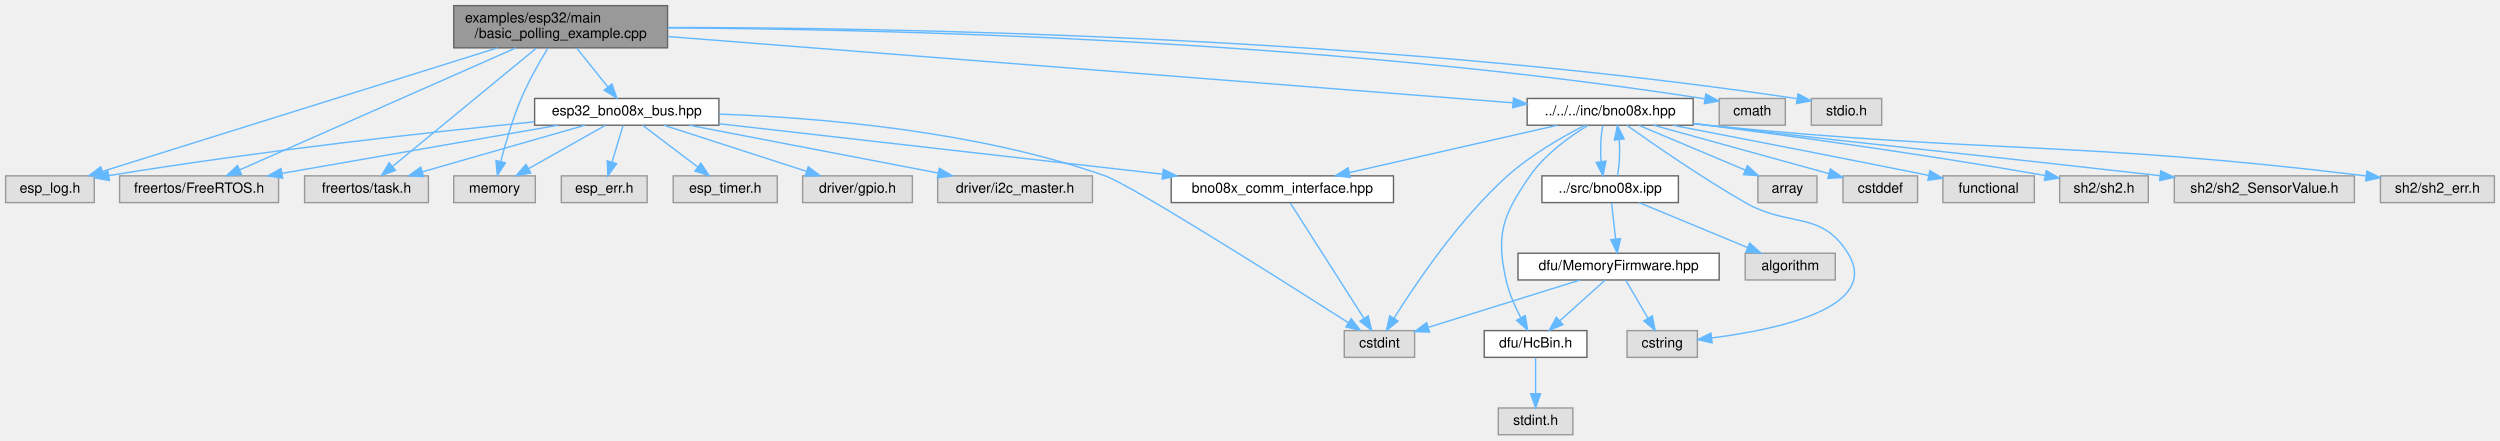
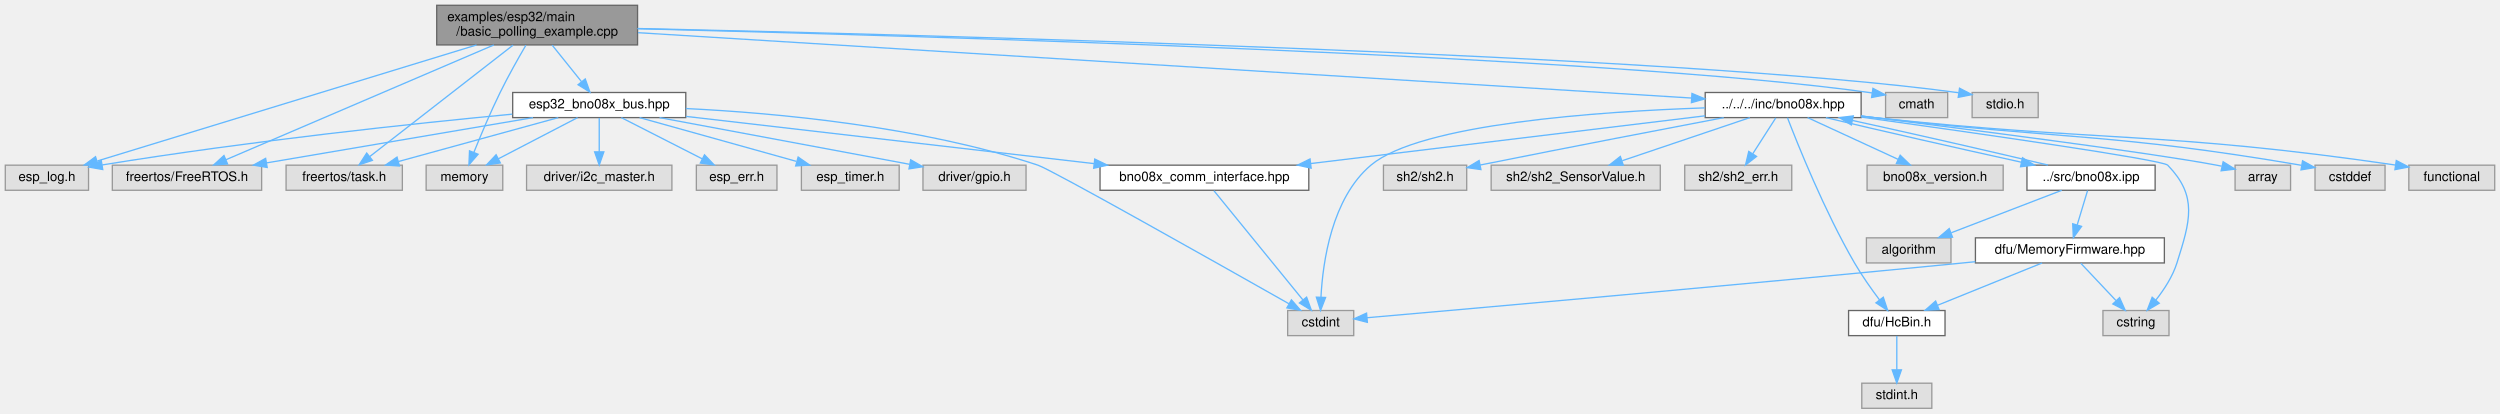
- <svg xmlns="http://www.w3.org/2000/svg" xmlns:xlink="http://www.w3.org/1999/xlink" width="1777pt" height="313pt" viewBox="0.00 0.00 1777.00 313.00">
+ <svg xmlns="http://www.w3.org/2000/svg" xmlns:xlink="http://www.w3.org/1999/xlink" width="1892pt" height="313pt" viewBox="0.00 0.00 1892.00 313.00">
  <g id="graph0" class="graph" transform="scale(1 1) rotate(0) translate(4 309)">
    <g id="Node000001" class="node">
      <g id="a_Node000001">
        <a xlink:title="Basic polling mode example with orientation and linear acceleration.">
-           <polygon fill="#999999" stroke="#666666" points="470.5,-305 318.5,-305 318.5,-275 470.5,-275 470.5,-305" />
-           <text text-anchor="start" x="326.5" y="-293" font-family="Helvetica,sans-Serif" font-size="10.00">examples/esp32/main</text>
-           <text text-anchor="middle" x="394.5" y="-282" font-family="Helvetica,sans-Serif" font-size="10.00">/basic_polling_example.cpp</text>
+           <polygon fill="#999999" stroke="#666666" points="478.5,-305 326.5,-305 326.5,-275 478.5,-275 478.5,-305" />
+           <text text-anchor="start" x="334.5" y="-293" font-family="Helvetica,sans-Serif" font-size="10.00">examples/esp32/main</text>
+           <text text-anchor="middle" x="402.5" y="-282" font-family="Helvetica,sans-Serif" font-size="10.00">/basic_polling_example.cpp</text>
        </a>
      </g>
    </g>
    <g id="Node000002" class="node">
      <g id="a_Node000002">
        <a xlink:title=" ">
          <polygon fill="#e0e0e0" stroke="#999999" points="63,-184 0,-184 0,-165 63,-165 63,-184" />
          <text text-anchor="middle" x="31.5" y="-172" font-family="Helvetica,sans-Serif" font-size="10.00">esp_log.h</text>
        </a>
      </g>
    </g>
    <g id="edge1_Node000001_Node000002" class="edge">
      <g id="a_edge1_Node000001_Node000002">
        <a xlink:title=" ">
-           <path fill="none" stroke="#63b8ff" d="M349.62,-274.97C277.27,-252.35 136.17,-208.23 68.9,-187.2" />
-           <polygon fill="#63b8ff" stroke="#63b8ff" points="69.74,-183.79 59.15,-184.14 67.65,-190.47 69.74,-183.79" />
+           <path fill="none" stroke="#63b8ff" d="M356.64,-274.97C282.69,-252.35 138.48,-208.23 69.73,-187.2" />
+           <polygon fill="#63b8ff" stroke="#63b8ff" points="70.34,-183.72 59.76,-184.14 68.3,-190.42 70.34,-183.72" />
        </a>
      </g>
    </g>
    <g id="Node000003" class="node">
      <g id="a_Node000003">
        <a xlink:title=" ">
          <polygon fill="#e0e0e0" stroke="#999999" points="194,-184 81,-184 81,-165 194,-165 194,-184" />
          <text text-anchor="middle" x="137.5" y="-172" font-family="Helvetica,sans-Serif" font-size="10.00">freertos/FreeRTOS.h</text>
        </a>
      </g>
    </g>
    <g id="edge2_Node000001_Node000003" class="edge">
      <g id="a_edge2_Node000001_Node000003">
        <a xlink:title=" ">
-           <path fill="none" stroke="#63b8ff" d="M362.73,-274.97C312.35,-252.72 214.88,-209.67 166.37,-188.25" />
-           <polygon fill="#63b8ff" stroke="#63b8ff" points="167.64,-184.98 157.07,-184.14 164.81,-191.39 167.64,-184.98" />
+           <path fill="none" stroke="#63b8ff" d="M369.74,-274.97C317.68,-252.67 216.86,-209.49 166.96,-188.12" />
+           <polygon fill="#63b8ff" stroke="#63b8ff" points="168.25,-184.86 157.68,-184.14 165.5,-191.3 168.25,-184.86" />
        </a>
      </g>
    </g>
    <g id="Node000004" class="node">
      <g id="a_Node000004">
        <a xlink:title=" ">
          <polygon fill="#e0e0e0" stroke="#999999" points="300.5,-184 212.5,-184 212.5,-165 300.5,-165 300.5,-184" />
          <text text-anchor="middle" x="256.5" y="-172" font-family="Helvetica,sans-Serif" font-size="10.00">freertos/task.h</text>
        </a>
      </g>
    </g>
    <g id="edge3_Node000001_Node000004" class="edge">
      <g id="a_edge3_Node000001_Node000004">
        <a xlink:title=" ">
-           <path fill="none" stroke="#63b8ff" d="M377.3,-274.85C351.22,-253.41 301.88,-212.82 275.03,-190.74" />
-           <polygon fill="#63b8ff" stroke="#63b8ff" points="277.11,-187.92 267.16,-184.27 272.66,-193.33 277.11,-187.92" />
+           <path fill="none" stroke="#63b8ff" d="M384.3,-274.85C356.59,-253.31 304.06,-212.47 275.74,-190.46" />
+           <polygon fill="#63b8ff" stroke="#63b8ff" points="277.83,-187.64 267.78,-184.27 273.53,-193.17 277.83,-187.64" />
        </a>
      </g>
    </g>
    <g id="Node000005" class="node">
      <g id="a_Node000005">
        <a xlink:title=" ">
-           <polygon fill="#e0e0e0" stroke="#999999" points="1265,-239 1218,-239 1218,-220 1265,-220 1265,-239" />
-           <text text-anchor="middle" x="1241.5" y="-227" font-family="Helvetica,sans-Serif" font-size="10.00">cmath</text>
+           <polygon fill="#e0e0e0" stroke="#999999" points="1470,-239 1423,-239 1423,-220 1470,-220 1470,-239" />
+           <text text-anchor="middle" x="1446.5" y="-227" font-family="Helvetica,sans-Serif" font-size="10.00">cmath</text>
        </a>
      </g>
    </g>
    <g id="edge4_Node000001_Node000005" class="edge">
      <g id="a_edge4_Node000001_Node000005">
        <a xlink:title=" ">
-           <path fill="none" stroke="#63b8ff" d="M470.78,-289.15C613.76,-288.37 931.75,-281.65 1207.61,-238.78" />
-           <polygon fill="#63b8ff" stroke="#63b8ff" points="1208.49,-242.19 1217.82,-237.18 1207.4,-235.27 1208.49,-242.19" />
+           <path fill="none" stroke="#63b8ff" d="M478.57,-287.24C678.18,-282.29 1214.6,-266.9 1412.8,-238.69" />
+           <polygon fill="#63b8ff" stroke="#63b8ff" points="1413.45,-242.14 1422.83,-237.21 1412.42,-235.21 1413.45,-242.14" />
        </a>
      </g>
    </g>
    <g id="Node000006" class="node">
      <g id="a_Node000006">
        <a xlink:title=" ">
          <polygon fill="#e0e0e0" stroke="#999999" points="376.5,-184 318.5,-184 318.5,-165 376.5,-165 376.5,-184" />
          <text text-anchor="middle" x="347.5" y="-172" font-family="Helvetica,sans-Serif" font-size="10.00">memory</text>
        </a>
      </g>
    </g>
    <g id="edge5_Node000001_Node000006" class="edge">
      <g id="a_edge5_Node000001_Node000006">
        <a xlink:title=" ">
-           <path fill="none" stroke="#63b8ff" d="M385.55,-274.98C379.57,-265.18 371.85,-251.64 366.5,-239 360.32,-224.41 355.29,-207.15 351.97,-194.31" />
-           <polygon fill="#63b8ff" stroke="#63b8ff" points="355.3,-193.2 349.49,-184.34 348.5,-194.89 355.3,-193.2" />
+           <path fill="none" stroke="#63b8ff" d="M393.99,-274.78C388.21,-264.89 380.55,-251.33 374.5,-239 367.16,-224.05 359.83,-206.6 354.66,-193.78" />
+           <polygon fill="#63b8ff" stroke="#63b8ff" points="357.82,-192.26 350.88,-184.26 351.32,-194.85 357.82,-192.26" />
        </a>
      </g>
    </g>
    <g id="Node000007" class="node">
      <g id="a_Node000007">
        <a xlink:title=" ">
-           <polygon fill="#e0e0e0" stroke="#999999" points="1333.5,-239 1283.5,-239 1283.5,-220 1333.5,-220 1333.5,-239" />
-           <text text-anchor="middle" x="1308.5" y="-227" font-family="Helvetica,sans-Serif" font-size="10.00">stdio.h</text>
+           <polygon fill="#e0e0e0" stroke="#999999" points="1538.5,-239 1488.5,-239 1488.5,-220 1538.5,-220 1538.5,-239" />
+           <text text-anchor="middle" x="1513.5" y="-227" font-family="Helvetica,sans-Serif" font-size="10.00">stdio.h</text>
        </a>
      </g>
    </g>
    <g id="edge6_Node000001_Node000007" class="edge">
      <g id="a_edge6_Node000001_Node000007">
        <a xlink:title=" ">
-           <path fill="none" stroke="#63b8ff" d="M470.63,-289.48C622.06,-289.38 971.71,-283.94 1273.11,-238.9" />
-           <polygon fill="#63b8ff" stroke="#63b8ff" points="1273.99,-242.3 1283.36,-237.35 1272.95,-235.38 1273.99,-242.3" />
+           <path fill="none" stroke="#63b8ff" d="M478.51,-287.43C687.18,-282.83 1266.88,-267.89 1478.27,-238.82" />
+           <polygon fill="#63b8ff" stroke="#63b8ff" points="1478.96,-242.25 1488.36,-237.38 1477.97,-235.32 1478.96,-242.25" />
        </a>
      </g>
    </g>
    <g id="Node000008" class="node">
      <g id="a_Node000008">
        <a xlink:href="bno08x_8hpp.html" target="_top" xlink:title="High-level C++ driver for the BNO08x 9-axis IMU family.">
-           <polygon fill="white" stroke="#666666" points="1199.5,-239 1081.5,-239 1081.5,-220 1199.5,-220 1199.5,-239" />
-           <text text-anchor="middle" x="1140.5" y="-227" font-family="Helvetica,sans-Serif" font-size="10.00">../../../inc/bno08x.hpp</text>
+           <polygon fill="white" stroke="#666666" points="1404.5,-239 1286.5,-239 1286.5,-220 1404.5,-220 1404.5,-239" />
+           <text text-anchor="middle" x="1345.5" y="-227" font-family="Helvetica,sans-Serif" font-size="10.00">../../../inc/bno08x.hpp</text>
        </a>
      </g>
    </g>
    <g id="edge7_Node000001_Node000008" class="edge">
      <g id="a_edge7_Node000001_Node000008">
        <a xlink:title=" ">
-           <path fill="none" stroke="#63b8ff" d="M470.83,-283.01C616.38,-271.6 931.52,-246.89 1071.31,-235.93" />
-           <polygon fill="#63b8ff" stroke="#63b8ff" points="1071.78,-239.4 1081.47,-235.13 1071.23,-232.42 1071.78,-239.4" />
-         </a>
-       </g>
-     </g>
-     <g id="Node000023" class="node">
-       <g id="a_Node000023">
+           <path fill="none" stroke="#63b8ff" d="M478.87,-284.26C658.16,-273.14 1103.82,-245.49 1276.04,-234.81" />
+           <polygon fill="#63b8ff" stroke="#63b8ff" points="1276.48,-238.29 1286.24,-234.18 1276.05,-231.3 1276.48,-238.29" />
+         </a>
+       </g>
+     </g>
+     <g id="Node000024" class="node">
+       <g id="a_Node000024">
        <a xlink:href="esp32__bno08x__bus_8hpp.html" target="_top" xlink:title="ESP32 I2C communication interface implementation for BNO08x driver.">
-           <polygon fill="white" stroke="#666666" points="507,-239 376,-239 376,-220 507,-220 507,-239" />
-           <text text-anchor="middle" x="441.5" y="-227" font-family="Helvetica,sans-Serif" font-size="10.00">esp32_bno08x_bus.hpp</text>
-         </a>
-       </g>
-     </g>
-     <g id="edge27_Node000001_Node000023" class="edge">
-       <g id="a_edge27_Node000001_Node000023">
-         <a xlink:title=" ">
-           <path fill="none" stroke="#63b8ff" d="M405.88,-274.84C412.56,-266.52 421.05,-255.96 428.06,-247.23" />
-           <polygon fill="#63b8ff" stroke="#63b8ff" points="430.92,-249.25 434.46,-239.27 425.47,-244.87 430.92,-249.25" />
+           <polygon fill="white" stroke="#666666" points="515,-239 384,-239 384,-220 515,-220 515,-239" />
+           <text text-anchor="middle" x="449.5" y="-227" font-family="Helvetica,sans-Serif" font-size="10.00">esp32_bno08x_bus.hpp</text>
+         </a>
+       </g>
+     </g>
+     <g id="edge28_Node000001_Node000024" class="edge">
+       <g id="a_edge28_Node000001_Node000024">
+         <a xlink:title=" ">
+           <path fill="none" stroke="#63b8ff" d="M413.88,-274.84C420.56,-266.52 429.05,-255.96 436.06,-247.23" />
+           <polygon fill="#63b8ff" stroke="#63b8ff" points="438.92,-249.25 442.46,-239.27 433.47,-244.87 438.92,-249.25" />
        </a>
      </g>
    </g>
    <g id="Node000009" class="node">
      <g id="a_Node000009">
        <a xlink:href="bno08x__comm__interface_8hpp.html" target="_top" xlink:title="CRTP-based communication interface for the BNO08x IMU family.">
          <polygon fill="white" stroke="#666666" points="986.5,-184 828.5,-184 828.5,-165 986.5,-165 986.5,-184" />
          <text text-anchor="middle" x="907.5" y="-172" font-family="Helvetica,sans-Serif" font-size="10.00">bno08x_comm_interface.hpp</text>
        </a>
      </g>
    </g>
    <g id="edge8_Node000008_Node000009" class="edge">
      <g id="a_edge8_Node000008_Node000009">
        <a xlink:title=" ">
-           <path fill="none" stroke="#63b8ff" d="M1103.06,-219.98C1062.85,-210.84 998.82,-196.27 955.06,-186.32" />
-           <polygon fill="#63b8ff" stroke="#63b8ff" points="955.76,-182.89 945.23,-184.08 954.2,-189.71 955.76,-182.89" />
+           <path fill="none" stroke="#63b8ff" d="M1286.43,-221.35C1209.39,-212.03 1074.28,-195.68 987.94,-185.23" />
+           <polygon fill="#63b8ff" stroke="#63b8ff" points="988.27,-181.75 977.92,-184.02 987.43,-188.7 988.27,-181.75" />
        </a>
      </g>
    </g>
    <g id="Node000010" class="node">
      <g id="a_Node000010">
        <a xlink:title=" ">
-           <polygon fill="#e0e0e0" stroke="#999999" points="1001.5,-74 951.5,-74 951.5,-55 1001.5,-55 1001.5,-74" />
-           <text text-anchor="middle" x="976.5" y="-62" font-family="Helvetica,sans-Serif" font-size="10.00">cstdint</text>
-         </a>
-       </g>
-     </g>
-     <g id="edge14_Node000008_Node000010" class="edge">
-       <g id="a_edge14_Node000008_Node000010">
-         <a xlink:title=" ">
-           <path fill="none" stroke="#63b8ff" d="M1122.46,-219.9C1106.87,-211.94 1084.29,-199.07 1067.5,-184 1032.91,-152.94 1002.15,-107.3 986.82,-82.71" />
-           <polygon fill="#63b8ff" stroke="#63b8ff" points="989.76,-80.81 981.55,-74.11 983.79,-84.47 989.76,-80.81" />
+           <polygon fill="#e0e0e0" stroke="#999999" points="1020.5,-74 970.5,-74 970.5,-55 1020.5,-55 1020.5,-74" />
+           <text text-anchor="middle" x="995.5" y="-62" font-family="Helvetica,sans-Serif" font-size="10.00">cstdint</text>
+         </a>
+       </g>
+     </g>
+     <g id="edge15_Node000008_Node000010" class="edge">
+       <g id="a_edge15_Node000008_Node000010">
+         <a xlink:title=" ">
+           <path fill="none" stroke="#63b8ff" d="M1286.28,-227.36C1206.63,-224.63 1070.66,-215.37 1033.5,-184 1003.87,-158.99 997.11,-110.82 995.71,-84.24" />
+           <polygon fill="#63b8ff" stroke="#63b8ff" points="999.21,-83.89 995.39,-74.01 992.21,-84.12 999.21,-83.89" />
        </a>
      </g>
    </g>
    <g id="Node000011" class="node">
      <g id="a_Node000011">
-         <a xlink:href="HcBin_8h.html" target="_top" xlink:title="API Definition for HcBin objects (Hillcrest Binary Files).">
-           <polygon fill="white" stroke="#666666" points="1124,-74 1051,-74 1051,-55 1124,-55 1124,-74" />
-           <text text-anchor="middle" x="1087.5" y="-62" font-family="Helvetica,sans-Serif" font-size="10.00">dfu/HcBin.h</text>
+         <a xlink:title=" ">
+           <polygon fill="#e0e0e0" stroke="#999999" points="1512,-184 1409,-184 1409,-165 1512,-165 1512,-184" />
+           <text text-anchor="middle" x="1460.5" y="-172" font-family="Helvetica,sans-Serif" font-size="10.00">bno08x_version.h</text>
        </a>
      </g>
    </g>
    <g id="edge10_Node000008_Node000011" class="edge">
      <g id="a_edge10_Node000008_Node000011">
        <a xlink:title=" ">
-           <path fill="none" stroke="#63b8ff" d="M1124.78,-219.9C1111.92,-212.11 1094.19,-199.5 1083.5,-184 1064.34,-156.22 1059.12,-142.93 1066.5,-110 1068.58,-100.74 1072.8,-91.14 1076.93,-83.23" />
-           <polygon fill="#63b8ff" stroke="#63b8ff" points="1080.1,-84.72 1081.92,-74.28 1073.99,-81.31 1080.1,-84.72" />
+           <path fill="none" stroke="#63b8ff" d="M1363.98,-219.98C1382.48,-211.46 1411.18,-198.23 1432.48,-188.41" />
+           <polygon fill="#63b8ff" stroke="#63b8ff" points="1434.07,-191.53 1441.69,-184.17 1431.14,-185.18 1434.07,-191.53" />
+         </a>
+       </g>
+     </g>
+     <g id="Node000012" class="node">
+       <g id="a_Node000012">
+         <a xlink:href="HcBin_8h.html" target="_top" xlink:title="API Definition for HcBin objects (Hillcrest Binary Files).">
+           <polygon fill="white" stroke="#666666" points="1468,-74 1395,-74 1395,-55 1468,-55 1468,-74" />
+           <text text-anchor="middle" x="1431.5" y="-62" font-family="Helvetica,sans-Serif" font-size="10.00">dfu/HcBin.h</text>
+         </a>
+       </g>
+     </g>
+     <g id="edge11_Node000008_Node000012" class="edge">
+       <g id="a_edge11_Node000008_Node000012">
+         <a xlink:title=" ">
+           <path fill="none" stroke="#63b8ff" d="M1348.75,-219.88C1356.42,-199.94 1376.7,-149.31 1399.5,-110 1405.11,-100.33 1412.31,-90.16 1418.46,-81.99" />
+           <polygon fill="#63b8ff" stroke="#63b8ff" points="1421.27,-84.08 1424.6,-74.02 1415.72,-79.81 1421.27,-84.08" />
+         </a>
+       </g>
+     </g>
+     <g id="Node000014" class="node">
+       <g id="a_Node000014">
+         <a xlink:title=" ">
+           <polygon fill="#e0e0e0" stroke="#999999" points="1729.5,-184 1687.5,-184 1687.5,-165 1729.5,-165 1729.5,-184" />
+           <text text-anchor="middle" x="1708.5" y="-172" font-family="Helvetica,sans-Serif" font-size="10.00">array</text>
+         </a>
+       </g>
+     </g>
+     <g id="edge13_Node000008_Node000014" class="edge">
+       <g id="a_edge13_Node000008_Node000014">
+         <a xlink:title=" ">
+           <path fill="none" stroke="#63b8ff" d="M1404.63,-221.22C1484.69,-211.24 1623.31,-193.47 1673.5,-184 1674.78,-183.76 1676.08,-183.5 1677.39,-183.23" />
+           <polygon fill="#63b8ff" stroke="#63b8ff" points="1678.48,-186.57 1687.48,-180.98 1676.95,-179.74 1678.48,-186.57" />
+         </a>
+       </g>
+     </g>
+     <g id="Node000015" class="node">
+       <g id="a_Node000015">
+         <a xlink:title=" ">
+           <polygon fill="#e0e0e0" stroke="#999999" points="1801,-184 1748,-184 1748,-165 1801,-165 1801,-184" />
+           <text text-anchor="middle" x="1774.5" y="-172" font-family="Helvetica,sans-Serif" font-size="10.00">cstddef</text>
+         </a>
+       </g>
+     </g>
+     <g id="edge14_Node000008_Node000015" class="edge">
+       <g id="a_edge14_Node000008_Node000015">
+         <a xlink:title=" ">
+           <path fill="none" stroke="#63b8ff" d="M1404.59,-221.17C1407.94,-220.77 1411.26,-220.38 1414.5,-220 1555.17,-203.52 1594,-208.45 1737.76,-183.91" />
+           <polygon fill="#63b8ff" stroke="#63b8ff" points="1738.58,-187.32 1747.84,-182.18 1737.39,-180.43 1738.58,-187.32" />
+         </a>
+       </g>
+     </g>
+     <g id="Node000016" class="node">
+       <g id="a_Node000016">
+         <a xlink:title=" ">
+           <polygon fill="#e0e0e0" stroke="#999999" points="1637.5,-74 1587.5,-74 1587.5,-55 1637.5,-55 1637.5,-74" />
+           <text text-anchor="middle" x="1612.5" y="-62" font-family="Helvetica,sans-Serif" font-size="10.00">cstring</text>
+         </a>
+       </g>
+     </g>
+     <g id="edge16_Node000008_Node000016" class="edge">
+       <g id="a_edge16_Node000008_Node000016">
+         <a xlink:title=" ">
+           <path fill="none" stroke="#63b8ff" d="M1404.76,-220.35C1488.67,-208.67 1632.46,-188.14 1636.5,-184 1659.56,-160.35 1653.4,-141.52 1643.5,-110 1640.27,-99.71 1633.72,-89.72 1627.47,-81.82" />
+           <polygon fill="#63b8ff" stroke="#63b8ff" points="1630.11,-79.52 1620.98,-74.15 1624.77,-84.04 1630.11,-79.52" />
+         </a>
+       </g>
+     </g>
+     <g id="Node000017" class="node">
+       <g id="a_Node000017">
+         <a xlink:title=" ">
+           <polygon fill="#e0e0e0" stroke="#999999" points="1884,-184 1819,-184 1819,-165 1884,-165 1884,-184" />
+           <text text-anchor="middle" x="1851.5" y="-172" font-family="Helvetica,sans-Serif" font-size="10.00">functional</text>
+         </a>
+       </g>
+     </g>
+     <g id="edge17_Node000008_Node000017" class="edge">
+       <g id="a_edge17_Node000008_Node000017">
+         <a xlink:title=" ">
+           <path fill="none" stroke="#63b8ff" d="M1404.58,-221.1C1407.94,-220.71 1411.26,-220.35 1414.5,-220 1586.96,-201.54 1633.96,-209.66 1808.83,-184.1" />
+           <polygon fill="#63b8ff" stroke="#63b8ff" points="1809.51,-187.54 1818.89,-182.61 1808.48,-180.61 1809.51,-187.54" />
+         </a>
+       </g>
+     </g>
+     <g id="Node000018" class="node">
+       <g id="a_Node000018">
+         <a xlink:title=" ">
+           <polygon fill="#e0e0e0" stroke="#999999" points="1106,-184 1043,-184 1043,-165 1106,-165 1106,-184" />
+           <text text-anchor="middle" x="1074.5" y="-172" font-family="Helvetica,sans-Serif" font-size="10.00">sh2/sh2.h</text>
+         </a>
+       </g>
+     </g>
+     <g id="edge18_Node000008_Node000018" class="edge">
+       <g id="a_edge18_Node000008_Node000018">
+         <a xlink:title=" ">
+           <path fill="none" stroke="#63b8ff" d="M1300.51,-219.98C1256.21,-211.55 1186.33,-198.14 1116.17,-184.11" />
+           <polygon fill="#63b8ff" stroke="#63b8ff" points="1116.77,-180.66 1106.28,-182.13 1115.39,-187.53 1116.77,-180.66" />
+         </a>
+       </g>
+     </g>
+     <g id="Node000019" class="node">
+       <g id="a_Node000019">
+         <a xlink:title=" ">
+           <polygon fill="#e0e0e0" stroke="#999999" points="1252.5,-184 1124.5,-184 1124.5,-165 1252.5,-165 1252.5,-184" />
+           <text text-anchor="middle" x="1188.5" y="-172" font-family="Helvetica,sans-Serif" font-size="10.00">sh2/sh2_SensorValue.h</text>
+         </a>
+       </g>
+     </g>
+     <g id="edge19_Node000008_Node000019" class="edge">
+       <g id="a_edge19_Node000008_Node000019">
+         <a xlink:title=" ">
+           <path fill="none" stroke="#63b8ff" d="M1320.28,-219.98C1294.14,-211.16 1253.1,-197.31 1223.77,-187.41" />
+           <polygon fill="#63b8ff" stroke="#63b8ff" points="1224.52,-183.96 1213.92,-184.08 1222.28,-190.6 1224.52,-183.96" />
+         </a>
+       </g>
+     </g>
+     <g id="Node000020" class="node">
+       <g id="a_Node000020">
+         <a xlink:title=" ">
+           <polygon fill="#e0e0e0" stroke="#999999" points="1352,-184 1271,-184 1271,-165 1352,-165 1352,-184" />
+           <text text-anchor="middle" x="1311.5" y="-172" font-family="Helvetica,sans-Serif" font-size="10.00">sh2/sh2_err.h</text>
+         </a>
+       </g>
+     </g>
+     <g id="edge20_Node000008_Node000020" class="edge">
+       <g id="a_edge20_Node000008_Node000020">
+         <a xlink:title=" ">
+           <path fill="none" stroke="#63b8ff" d="M1339.89,-219.75C1335.18,-212.42 1328.33,-201.73 1322.53,-192.7" />
+           <polygon fill="#63b8ff" stroke="#63b8ff" points="1325.36,-190.62 1317.01,-184.09 1319.46,-194.4 1325.36,-190.62" />
+         </a>
+       </g>
+     </g>
+     <g id="Node000021" class="node">
+       <g id="a_Node000021">
+         <a xlink:href="bno08x_8ipp.html" target="_top" xlink:title="Template method implementations for the BNO085 driver class.">
+           <polygon fill="white" stroke="#666666" points="1627,-184 1530,-184 1530,-165 1627,-165 1627,-184" />
+           <text text-anchor="middle" x="1578.5" y="-172" font-family="Helvetica,sans-Serif" font-size="10.00">../src/bno08x.ipp</text>
+         </a>
+       </g>
+     </g>
+     <g id="edge21_Node000008_Node000021" class="edge">
+       <g id="a_edge21_Node000008_Node000021">
+         <a xlink:title=" ">
+           <path fill="none" stroke="#63b8ff" d="M1377.82,-219.98C1416.1,-210.82 1480.16,-196.21 1525.66,-186.26" />
+           <polygon fill="#63b8ff" stroke="#63b8ff" points="1526.62,-189.63 1535.64,-184.08 1525.13,-182.79 1526.62,-189.63" />
+         </a>
+       </g>
+     </g>
+     <g id="edge9_Node000009_Node000010" class="edge">
+       <g id="a_edge9_Node000009_Node000010">
+         <a xlink:title=" ">
+           <path fill="none" stroke="#63b8ff" d="M914.7,-164.66C929.41,-146.61 963.09,-105.28 981.99,-82.08" />
+           <polygon fill="#63b8ff" stroke="#63b8ff" points="984.84,-84.12 988.45,-74.16 979.41,-79.7 984.84,-84.12" />
        </a>
      </g>
    </g>
    <g id="Node000013" class="node">
      <g id="a_Node000013">
        <a xlink:title=" ">
-           <polygon fill="#e0e0e0" stroke="#999999" points="1287.5,-184 1245.5,-184 1245.5,-165 1287.5,-165 1287.5,-184" />
-           <text text-anchor="middle" x="1266.5" y="-172" font-family="Helvetica,sans-Serif" font-size="10.00">array</text>
-         </a>
-       </g>
-     </g>
-     <g id="edge12_Node000008_Node000013" class="edge">
-       <g id="a_edge12_Node000008_Node000013">
-         <a xlink:title=" ">
-           <path fill="none" stroke="#63b8ff" d="M1160.74,-219.98C1181.2,-211.38 1213.03,-197.99 1236.43,-188.15" />
-           <polygon fill="#63b8ff" stroke="#63b8ff" points="1238.03,-191.27 1245.89,-184.17 1235.31,-184.82 1238.03,-191.27" />
-         </a>
-       </g>
-     </g>
-     <g id="Node000014" class="node">
-       <g id="a_Node000014">
-         <a xlink:title=" ">
-           <polygon fill="#e0e0e0" stroke="#999999" points="1359,-184 1306,-184 1306,-165 1359,-165 1359,-184" />
-           <text text-anchor="middle" x="1332.5" y="-172" font-family="Helvetica,sans-Serif" font-size="10.00">cstddef</text>
-         </a>
-       </g>
-     </g>
-     <g id="edge13_Node000008_Node000014" class="edge">
-       <g id="a_edge13_Node000008_Node000014">
-         <a xlink:title=" ">
-           <path fill="none" stroke="#63b8ff" d="M1171.35,-219.98C1205.36,-210.6 1260.02,-195.51 1296.1,-185.55" />
-           <polygon fill="#63b8ff" stroke="#63b8ff" points="1297.05,-188.92 1305.75,-182.88 1295.18,-182.17 1297.05,-188.92" />
-         </a>
-       </g>
-     </g>
-     <g id="Node000015" class="node">
-       <g id="a_Node000015">
-         <a xlink:title=" ">
-           <polygon fill="#e0e0e0" stroke="#999999" points="1202.5,-74 1152.5,-74 1152.5,-55 1202.5,-55 1202.5,-74" />
-           <text text-anchor="middle" x="1177.5" y="-62" font-family="Helvetica,sans-Serif" font-size="10.00">cstring</text>
-         </a>
-       </g>
-     </g>
-     <g id="edge15_Node000008_Node000015" class="edge">
-       <g id="a_edge15_Node000008_Node000015">
-         <a xlink:title=" ">
-           <path fill="none" stroke="#63b8ff" d="M1152.31,-219.98C1170.13,-207.3 1205.13,-183.01 1236.5,-165 1267.87,-146.99 1290.4,-159.72 1309.5,-129 1333.53,-90.35 1259.45,-74.71 1212.69,-68.79" />
-           <polygon fill="#63b8ff" stroke="#63b8ff" points="1212.95,-65.3 1202.61,-67.61 1212.13,-72.25 1212.95,-65.3" />
-         </a>
-       </g>
-     </g>
-     <g id="Node000016" class="node">
-       <g id="a_Node000016">
-         <a xlink:title=" ">
-           <polygon fill="#e0e0e0" stroke="#999999" points="1442,-184 1377,-184 1377,-165 1442,-165 1442,-184" />
-           <text text-anchor="middle" x="1409.5" y="-172" font-family="Helvetica,sans-Serif" font-size="10.00">functional</text>
-         </a>
-       </g>
-     </g>
-     <g id="edge16_Node000008_Node000016" class="edge">
-       <g id="a_edge16_Node000008_Node000016">
-         <a xlink:title=" ">
-           <path fill="none" stroke="#63b8ff" d="M1185.09,-219.96C1228.92,-211.52 1297.99,-198.14 1366.7,-184.35" />
-           <polygon fill="#63b8ff" stroke="#63b8ff" points="1367.72,-187.71 1376.83,-182.31 1366.34,-180.85 1367.72,-187.71" />
-         </a>
-       </g>
-     </g>
-     <g id="Node000017" class="node">
-       <g id="a_Node000017">
-         <a xlink:title=" ">
-           <polygon fill="#e0e0e0" stroke="#999999" points="1523,-184 1460,-184 1460,-165 1523,-165 1523,-184" />
-           <text text-anchor="middle" x="1491.5" y="-172" font-family="Helvetica,sans-Serif" font-size="10.00">sh2/sh2.h</text>
-         </a>
-       </g>
-     </g>
-     <g id="edge17_Node000008_Node000017" class="edge">
-       <g id="a_edge17_Node000008_Node000017">
-         <a xlink:title=" ">
-           <path fill="none" stroke="#63b8ff" d="M1199.73,-221.23C1260.24,-213.53 1357.12,-200.46 1449.57,-184.25" />
-           <polygon fill="#63b8ff" stroke="#63b8ff" points="1450.42,-187.66 1459.66,-182.47 1449.2,-180.76 1450.42,-187.66" />
-         </a>
-       </g>
-     </g>
-     <g id="Node000018" class="node">
-       <g id="a_Node000018">
-         <a xlink:title=" ">
-           <polygon fill="#e0e0e0" stroke="#999999" points="1669.5,-184 1541.5,-184 1541.5,-165 1669.5,-165 1669.5,-184" />
-           <text text-anchor="middle" x="1605.5" y="-172" font-family="Helvetica,sans-Serif" font-size="10.00">sh2/sh2_SensorValue.h</text>
-         </a>
-       </g>
-     </g>
-     <g id="edge18_Node000008_Node000018" class="edge">
-       <g id="a_edge18_Node000008_Node000018">
-         <a xlink:title=" ">
-           <path fill="none" stroke="#63b8ff" d="M1199.59,-221.18C1202.94,-220.77 1206.26,-220.38 1209.5,-220 1349.74,-203.55 1387.31,-200.49 1531.31,-184.13" />
-           <polygon fill="#63b8ff" stroke="#63b8ff" points="1531.87,-187.59 1541.41,-182.98 1531.08,-180.63 1531.87,-187.59" />
-         </a>
-       </g>
-     </g>
-     <g id="Node000019" class="node">
-       <g id="a_Node000019">
-         <a xlink:title=" ">
-           <polygon fill="#e0e0e0" stroke="#999999" points="1769,-184 1688,-184 1688,-165 1769,-165 1769,-184" />
-           <text text-anchor="middle" x="1728.5" y="-172" font-family="Helvetica,sans-Serif" font-size="10.00">sh2/sh2_err.h</text>
-         </a>
-       </g>
-     </g>
-     <g id="edge19_Node000008_Node000019" class="edge">
-       <g id="a_edge19_Node000008_Node000019">
-         <a xlink:title=" ">
-           <path fill="none" stroke="#63b8ff" d="M1199.58,-221.04C1202.93,-220.67 1206.26,-220.32 1209.5,-220 1414.27,-199.54 1469.3,-209.23 1677.84,-183.96" />
-           <polygon fill="#63b8ff" stroke="#63b8ff" points="1678.39,-187.41 1687.89,-182.72 1677.54,-180.47 1678.39,-187.41" />
-         </a>
-       </g>
-     </g>
-     <g id="Node000020" class="node">
-       <g id="a_Node000020">
-         <a xlink:href="bno08x_8ipp.html" target="_top" xlink:title="Template method implementations for the BNO085 driver class.">
-           <polygon fill="white" stroke="#666666" points="1189,-184 1092,-184 1092,-165 1189,-165 1189,-184" />
-           <text text-anchor="middle" x="1140.5" y="-172" font-family="Helvetica,sans-Serif" font-size="10.00">../src/bno08x.ipp</text>
-         </a>
-       </g>
-     </g>
-     <g id="edge20_Node000008_Node000020" class="edge">
-       <g id="a_edge20_Node000008_Node000020">
-         <a xlink:title=" ">
-           <path fill="none" stroke="#63b8ff" d="M1135.33,-219.75C1133.84,-212.8 1133.4,-202.85 1134.02,-194.13" />
-           <polygon fill="#63b8ff" stroke="#63b8ff" points="1137.51,-194.47 1135.37,-184.09 1130.57,-193.53 1137.51,-194.47" />
-         </a>
-       </g>
-     </g>
-     <g id="edge9_Node000009_Node000010" class="edge">
-       <g id="a_edge9_Node000009_Node000010">
-         <a xlink:title=" ">
-           <path fill="none" stroke="#63b8ff" d="M913.15,-164.66C924.58,-146.77 950.62,-106 965.52,-82.69" />
-           <polygon fill="#63b8ff" stroke="#63b8ff" points="968.53,-84.47 970.97,-74.16 962.63,-80.7 968.53,-84.47" />
-         </a>
-       </g>
-     </g>
-     <g id="Node000012" class="node">
-       <g id="a_Node000012">
-         <a xlink:title=" ">
-           <polygon fill="#e0e0e0" stroke="#999999" points="1114,-19 1061,-19 1061,0 1114,0 1114,-19" />
-           <text text-anchor="middle" x="1087.5" y="-7" font-family="Helvetica,sans-Serif" font-size="10.00">stdint.h</text>
-         </a>
-       </g>
-     </g>
-     <g id="edge11_Node000011_Node000012" class="edge">
-       <g id="a_edge11_Node000011_Node000012">
-         <a xlink:title=" ">
-           <path fill="none" stroke="#63b8ff" d="M1087.5,-54.75C1087.5,-47.8 1087.5,-37.85 1087.5,-29.13" />
-           <polygon fill="#63b8ff" stroke="#63b8ff" points="1091,-29.09 1087.5,-19.09 1084,-29.09 1091,-29.09" />
-         </a>
-       </g>
-     </g>
-     <g id="edge21_Node000020_Node000008" class="edge">
-       <g id="a_edge21_Node000020_Node000008">
-         <a xlink:title=" ">
-           <path fill="none" stroke="#63b8ff" d="M1145.63,-184.09C1147.14,-190.99 1147.59,-200.93 1146.99,-209.66" />
-           <polygon fill="#63b8ff" stroke="#63b8ff" points="1143.5,-209.38 1145.67,-219.75 1150.44,-210.29 1143.5,-209.38" />
-         </a>
-       </g>
-     </g>
-     <g id="Node000021" class="node">
-       <g id="a_Node000021">
-         <a xlink:title=" ">
-           <polygon fill="#e0e0e0" stroke="#999999" points="1300.5,-129 1236.5,-129 1236.5,-110 1300.5,-110 1300.5,-129" />
-           <text text-anchor="middle" x="1268.5" y="-117" font-family="Helvetica,sans-Serif" font-size="10.00">algorithm</text>
-         </a>
-       </g>
-     </g>
-     <g id="edge22_Node000020_Node000021" class="edge">
-       <g id="a_edge22_Node000020_Node000021">
-         <a xlink:title=" ">
-           <path fill="none" stroke="#63b8ff" d="M1161.07,-164.98C1181.93,-156.34 1214.47,-142.87 1238.27,-133.02" />
-           <polygon fill="#63b8ff" stroke="#63b8ff" points="1239.66,-136.23 1247.56,-129.17 1236.98,-129.76 1239.66,-136.23" />
+           <polygon fill="#e0e0e0" stroke="#999999" points="1458,-19 1405,-19 1405,0 1458,0 1458,-19" />
+           <text text-anchor="middle" x="1431.5" y="-7" font-family="Helvetica,sans-Serif" font-size="10.00">stdint.h</text>
+         </a>
+       </g>
+     </g>
+     <g id="edge12_Node000012_Node000013" class="edge">
+       <g id="a_edge12_Node000012_Node000013">
+         <a xlink:title=" ">
+           <path fill="none" stroke="#63b8ff" d="M1431.5,-54.75C1431.5,-47.8 1431.5,-37.85 1431.5,-29.13" />
+           <polygon fill="#63b8ff" stroke="#63b8ff" points="1435,-29.09 1431.5,-19.09 1428,-29.09 1435,-29.09" />
+         </a>
+       </g>
+     </g>
+     <g id="edge22_Node000021_Node000008" class="edge">
+       <g id="a_edge22_Node000021_Node000008">
+         <a xlink:title=" ">
+           <path fill="none" stroke="#63b8ff" d="M1545.9,-184.08C1507.49,-193.28 1443.42,-207.88 1398.01,-217.82" />
+           <polygon fill="#63b8ff" stroke="#63b8ff" points="1397.08,-214.44 1388.05,-219.98 1398.57,-221.28 1397.08,-214.44" />
        </a>
      </g>
    </g>
    <g id="Node000022" class="node">
      <g id="a_Node000022">
+         <a xlink:title=" ">
+           <polygon fill="#e0e0e0" stroke="#999999" points="1472.5,-129 1408.5,-129 1408.5,-110 1472.5,-110 1472.5,-129" />
+           <text text-anchor="middle" x="1440.5" y="-117" font-family="Helvetica,sans-Serif" font-size="10.00">algorithm</text>
+         </a>
+       </g>
+     </g>
+     <g id="edge23_Node000021_Node000022" class="edge">
+       <g id="a_edge23_Node000021_Node000022">
+         <a xlink:title=" ">
+           <path fill="none" stroke="#63b8ff" d="M1556.33,-164.98C1533.73,-156.3 1498.44,-142.75 1472.75,-132.88" />
+           <polygon fill="#63b8ff" stroke="#63b8ff" points="1473.67,-129.49 1463.08,-129.17 1471.16,-136.02 1473.67,-129.49" />
+         </a>
+       </g>
+     </g>
+     <g id="Node000023" class="node">
+       <g id="a_Node000023">
        <a xlink:href="MemoryFirmware_8hpp.html" target="_top" xlink:title=" ">
-           <polygon fill="white" stroke="#666666" points="1218,-129 1075,-129 1075,-110 1218,-110 1218,-129" />
-           <text text-anchor="middle" x="1146.5" y="-117" font-family="Helvetica,sans-Serif" font-size="10.00">dfu/MemoryFirmware.hpp</text>
-         </a>
-       </g>
-     </g>
-     <g id="edge23_Node000020_Node000022" class="edge">
-       <g id="a_edge23_Node000020_Node000022">
-         <a xlink:title=" ">
-           <path fill="none" stroke="#63b8ff" d="M1141.49,-164.75C1142.28,-157.8 1143.4,-147.85 1144.39,-139.13" />
-           <polygon fill="#63b8ff" stroke="#63b8ff" points="1147.88,-139.42 1145.53,-129.09 1140.92,-138.63 1147.88,-139.42" />
-         </a>
-       </g>
-     </g>
-     <g id="edge25_Node000022_Node000010" class="edge">
-       <g id="a_edge25_Node000022_Node000010">
-         <a xlink:title=" ">
-           <path fill="none" stroke="#63b8ff" d="M1119.19,-109.98C1089.88,-100.85 1043.26,-86.31 1011.34,-76.36" />
-           <polygon fill="#63b8ff" stroke="#63b8ff" points="1012.12,-72.94 1001.53,-73.3 1010.03,-79.62 1012.12,-72.94" />
-         </a>
-       </g>
-     </g>
-     <g id="edge24_Node000022_Node000011" class="edge">
-       <g id="a_edge24_Node000022_Node000011">
-         <a xlink:title=" ">
-           <path fill="none" stroke="#63b8ff" d="M1137.02,-109.98C1128.3,-102.15 1115.16,-90.34 1104.6,-80.86" />
-           <polygon fill="#63b8ff" stroke="#63b8ff" points="1106.93,-78.25 1097.15,-74.17 1102.25,-83.46 1106.93,-78.25" />
-         </a>
-       </g>
-     </g>
-     <g id="edge26_Node000022_Node000015" class="edge">
-       <g id="a_edge26_Node000022_Node000015">
-         <a xlink:title=" ">
-           <path fill="none" stroke="#63b8ff" d="M1151.62,-109.75C1155.86,-102.49 1162.03,-91.95 1167.28,-82.98" />
-           <polygon fill="#63b8ff" stroke="#63b8ff" points="1170.45,-84.49 1172.48,-74.09 1164.41,-80.95 1170.45,-84.49" />
-         </a>
-       </g>
-     </g>
-     <g id="edge33_Node000023_Node000002" class="edge">
-       <g id="a_edge33_Node000023_Node000002">
-         <a xlink:title=" ">
-           <path fill="none" stroke="#63b8ff" d="M375.75,-222.39C303.74,-215.29 184.68,-202.38 73.38,-184.19" />
-           <polygon fill="#63b8ff" stroke="#63b8ff" points="73.76,-180.71 63.33,-182.53 72.62,-187.62 73.76,-180.71" />
-         </a>
-       </g>
-     </g>
-     <g id="edge35_Node000023_Node000003" class="edge">
-       <g id="a_edge35_Node000023_Node000003">
-         <a xlink:title=" ">
-           <path fill="none" stroke="#63b8ff" d="M392.66,-219.98C339.22,-210.67 253.58,-195.74 196.44,-185.78" />
-           <polygon fill="#63b8ff" stroke="#63b8ff" points="196.93,-182.31 186.47,-184.04 195.72,-189.2 196.93,-182.31" />
-         </a>
-       </g>
-     </g>
-     <g id="edge36_Node000023_Node000004" class="edge">
-       <g id="a_edge36_Node000023_Node000004">
-         <a xlink:title=" ">
-           <path fill="none" stroke="#63b8ff" d="M411.78,-219.98C380.45,-211.01 330.93,-196.82 296.26,-186.89" />
-           <polygon fill="#63b8ff" stroke="#63b8ff" points="297.03,-183.47 286.46,-184.08 295.11,-190.2 297.03,-183.47" />
-         </a>
-       </g>
-     </g>
-     <g id="edge29_Node000023_Node000006" class="edge">
-       <g id="a_edge29_Node000023_Node000006">
-         <a xlink:title=" ">
-           <path fill="none" stroke="#63b8ff" d="M426.4,-219.98C411.68,-211.69 389.08,-198.94 371.83,-189.22" />
-           <polygon fill="#63b8ff" stroke="#63b8ff" points="373.31,-186.03 362.88,-184.17 369.87,-192.13 373.31,-186.03" />
-         </a>
-       </g>
-     </g>
-     <g id="edge37_Node000023_Node000009" class="edge">
-       <g id="a_edge37_Node000023_Node000009">
-         <a xlink:title=" ">
-           <path fill="none" stroke="#63b8ff" d="M507.28,-221.02C589.86,-211.63 731.67,-195.5 822.43,-185.18" />
-           <polygon fill="#63b8ff" stroke="#63b8ff" points="822.88,-188.65 832.42,-184.04 822.08,-181.69 822.88,-188.65" />
-         </a>
-       </g>
-     </g>
-     <g id="edge28_Node000023_Node000010" class="edge">
-       <g id="a_edge28_Node000023_Node000010">
-         <a xlink:title=" ">
-           <path fill="none" stroke="#63b8ff" d="M507.27,-227.89C577.15,-225.43 689.96,-216.19 781.5,-184 800.07,-177.47 907.34,-109.65 954.39,-79.65" />
-           <polygon fill="#63b8ff" stroke="#63b8ff" points="956.41,-82.51 962.95,-74.18 952.64,-76.61 956.41,-82.51" />
-         </a>
-       </g>
-     </g>
-     <g id="Node000024" class="node">
-       <g id="a_Node000024">
-         <a xlink:title=" ">
-           <polygon fill="#e0e0e0" stroke="#999999" points="644.5,-184 566.5,-184 566.5,-165 644.5,-165 644.5,-184" />
-           <text text-anchor="middle" x="605.5" y="-172" font-family="Helvetica,sans-Serif" font-size="10.00">driver/gpio.h</text>
-         </a>
-       </g>
-     </g>
-     <g id="edge30_Node000023_Node000024" class="edge">
-       <g id="a_edge30_Node000023_Node000024">
-         <a xlink:title=" ">
-           <path fill="none" stroke="#63b8ff" d="M467.85,-219.98C495.26,-211.13 538.39,-197.19 569.06,-187.28" />
-           <polygon fill="#63b8ff" stroke="#63b8ff" points="570.5,-190.49 578.94,-184.08 568.35,-183.83 570.5,-190.49" />
+           <polygon fill="white" stroke="#666666" points="1634,-129 1491,-129 1491,-110 1634,-110 1634,-129" />
+           <text text-anchor="middle" x="1562.5" y="-117" font-family="Helvetica,sans-Serif" font-size="10.00">dfu/MemoryFirmware.hpp</text>
+         </a>
+       </g>
+     </g>
+     <g id="edge24_Node000021_Node000023" class="edge">
+       <g id="a_edge24_Node000021_Node000023">
+         <a xlink:title=" ">
+           <path fill="none" stroke="#63b8ff" d="M1575.86,-164.75C1573.74,-157.72 1570.69,-147.62 1568.04,-138.84" />
+           <polygon fill="#63b8ff" stroke="#63b8ff" points="1571.33,-137.65 1565.09,-129.09 1564.63,-139.67 1571.33,-137.65" />
+         </a>
+       </g>
+     </g>
+     <g id="edge26_Node000023_Node000010" class="edge">
+       <g id="a_edge26_Node000023_Node000010">
+         <a xlink:title=" ">
+           <path fill="none" stroke="#63b8ff" d="M1490.95,-110.94C1487.76,-110.62 1484.6,-110.3 1481.5,-110 1312.64,-93.41 1110.57,-75.54 1030.57,-68.55" />
+           <polygon fill="#63b8ff" stroke="#63b8ff" points="1030.82,-65.06 1020.55,-67.68 1030.21,-72.03 1030.82,-65.06" />
+         </a>
+       </g>
+     </g>
+     <g id="edge25_Node000023_Node000012" class="edge">
+       <g id="a_edge25_Node000023_Node000012">
+         <a xlink:title=" ">
+           <path fill="none" stroke="#63b8ff" d="M1541.45,-109.98C1520.09,-101.34 1486.8,-87.87 1462.44,-78.02" />
+           <polygon fill="#63b8ff" stroke="#63b8ff" points="1463.51,-74.68 1452.93,-74.17 1460.89,-81.17 1463.51,-74.68" />
+         </a>
+       </g>
+     </g>
+     <g id="edge27_Node000023_Node000016" class="edge">
+       <g id="a_edge27_Node000023_Node000016">
+         <a xlink:title=" ">
+           <path fill="none" stroke="#63b8ff" d="M1570.76,-109.75C1577.96,-102.11 1588.61,-90.82 1597.35,-81.56" />
+           <polygon fill="#63b8ff" stroke="#63b8ff" points="1600.08,-83.76 1604.4,-74.09 1594.99,-78.96 1600.08,-83.76" />
+         </a>
+       </g>
+     </g>
+     <g id="edge34_Node000024_Node000002" class="edge">
+       <g id="a_edge34_Node000024_Node000002">
+         <a xlink:title=" ">
+           <path fill="none" stroke="#63b8ff" d="M383.69,-222.61C310.21,-215.61 187.57,-202.7 73.3,-184.17" />
+           <polygon fill="#63b8ff" stroke="#63b8ff" points="73.76,-180.7 63.33,-182.54 72.63,-187.61 73.76,-180.7" />
+         </a>
+       </g>
+     </g>
+     <g id="edge36_Node000024_Node000003" class="edge">
+       <g id="a_edge36_Node000024_Node000003">
+         <a xlink:title=" ">
+           <path fill="none" stroke="#63b8ff" d="M399.37,-219.98C344.41,-210.65 256.27,-195.67 197.63,-185.71" />
+           <polygon fill="#63b8ff" stroke="#63b8ff" points="198.21,-182.26 187.76,-184.04 197.03,-189.16 198.21,-182.26" />
+         </a>
+       </g>
+     </g>
+     <g id="edge37_Node000024_Node000004" class="edge">
+       <g id="a_edge37_Node000024_Node000004">
+         <a xlink:title=" ">
+           <path fill="none" stroke="#63b8ff" d="M418.49,-219.98C385.67,-210.97 333.7,-196.7 297.51,-186.76" />
+           <polygon fill="#63b8ff" stroke="#63b8ff" points="298.32,-183.36 287.75,-184.08 296.47,-190.11 298.32,-183.36" />
+         </a>
+       </g>
+     </g>
+     <g id="edge30_Node000024_Node000006" class="edge">
+       <g id="a_edge30_Node000024_Node000006">
+         <a xlink:title=" ">
+           <path fill="none" stroke="#63b8ff" d="M433.11,-219.98C416.93,-211.57 391.93,-198.59 373.12,-188.81" />
+           <polygon fill="#63b8ff" stroke="#63b8ff" points="374.67,-185.68 364.19,-184.17 371.45,-191.89 374.67,-185.68" />
+         </a>
+       </g>
+     </g>
+     <g id="edge38_Node000024_Node000009" class="edge">
+       <g id="a_edge38_Node000024_Node000009">
+         <a xlink:title=" ">
+           <path fill="none" stroke="#63b8ff" d="M515.12,-220.91C596.45,-211.49 735.16,-195.44 824,-185.16" />
+           <polygon fill="#63b8ff" stroke="#63b8ff" points="824.51,-188.63 834.04,-184 823.71,-181.67 824.51,-188.63" />
+         </a>
+       </g>
+     </g>
+     <g id="edge29_Node000024_Node000010" class="edge">
+       <g id="a_edge29_Node000024_Node000010">
+         <a xlink:title=" ">
+           <path fill="none" stroke="#63b8ff" d="M515.05,-226.86C583.2,-223.52 692.19,-213.54 781.5,-184 791.63,-180.65 917.7,-109.55 971.46,-79.12" />
+           <polygon fill="#63b8ff" stroke="#63b8ff" points="973.35,-82.08 980.32,-74.11 969.9,-75.99 973.35,-82.08" />
        </a>
      </g>
    </g>
    <g id="Node000025" class="node">
      <g id="a_Node000025">
        <a xlink:title=" ">
-           <polygon fill="#e0e0e0" stroke="#999999" points="772.5,-184 662.5,-184 662.5,-165 772.5,-165 772.5,-184" />
-           <text text-anchor="middle" x="717.5" y="-172" font-family="Helvetica,sans-Serif" font-size="10.00">driver/i2c_master.h</text>
-         </a>
-       </g>
-     </g>
-     <g id="edge31_Node000023_Node000025" class="edge">
-       <g id="a_edge31_Node000023_Node000025">
-         <a xlink:title=" ">
-           <path fill="none" stroke="#63b8ff" d="M485.84,-219.98C533.99,-210.74 610.92,-195.97 662.79,-186.01" />
-           <polygon fill="#63b8ff" stroke="#63b8ff" points="663.65,-189.41 672.81,-184.08 662.33,-182.53 663.65,-189.41" />
+           <polygon fill="#e0e0e0" stroke="#999999" points="772.5,-184 694.5,-184 694.5,-165 772.5,-165 772.5,-184" />
+           <text text-anchor="middle" x="733.5" y="-172" font-family="Helvetica,sans-Serif" font-size="10.00">driver/gpio.h</text>
+         </a>
+       </g>
+     </g>
+     <g id="edge31_Node000024_Node000025" class="edge">
+       <g id="a_edge31_Node000024_Node000025">
+         <a xlink:title=" ">
+           <path fill="none" stroke="#63b8ff" d="M495.13,-219.98C546.98,-210.31 631.29,-194.57 684.5,-184.64" />
+           <polygon fill="#63b8ff" stroke="#63b8ff" points="685.2,-188.08 694.38,-182.8 683.91,-181.19 685.2,-188.08" />
        </a>
      </g>
    </g>
    <g id="Node000026" class="node">
      <g id="a_Node000026">
        <a xlink:title=" ">
-           <polygon fill="#e0e0e0" stroke="#999999" points="456,-184 395,-184 395,-165 456,-165 456,-184" />
-           <text text-anchor="middle" x="425.5" y="-172" font-family="Helvetica,sans-Serif" font-size="10.00">esp_err.h</text>
-         </a>
-       </g>
-     </g>
-     <g id="edge32_Node000023_Node000026" class="edge">
-       <g id="a_edge32_Node000023_Node000026">
-         <a xlink:title=" ">
-           <path fill="none" stroke="#63b8ff" d="M438.86,-219.75C436.74,-212.72 433.69,-202.62 431.04,-193.84" />
-           <polygon fill="#63b8ff" stroke="#63b8ff" points="434.33,-192.65 428.09,-184.09 427.63,-194.67 434.33,-192.65" />
+           <polygon fill="#e0e0e0" stroke="#999999" points="504.5,-184 394.5,-184 394.5,-165 504.5,-165 504.5,-184" />
+           <text text-anchor="middle" x="449.5" y="-172" font-family="Helvetica,sans-Serif" font-size="10.00">driver/i2c_master.h</text>
+         </a>
+       </g>
+     </g>
+     <g id="edge32_Node000024_Node000026" class="edge">
+       <g id="a_edge32_Node000024_Node000026">
+         <a xlink:title=" ">
+           <path fill="none" stroke="#63b8ff" d="M449.5,-219.75C449.5,-212.8 449.5,-202.85 449.5,-194.13" />
+           <polygon fill="#63b8ff" stroke="#63b8ff" points="453,-194.09 449.5,-184.09 446,-194.09 453,-194.09" />
        </a>
      </g>
    </g>
    <g id="Node000027" class="node">
      <g id="a_Node000027">
        <a xlink:title=" ">
-           <polygon fill="#e0e0e0" stroke="#999999" points="548.5,-184 474.5,-184 474.5,-165 548.5,-165 548.5,-184" />
-           <text text-anchor="middle" x="511.5" y="-172" font-family="Helvetica,sans-Serif" font-size="10.00">esp_timer.h</text>
-         </a>
-       </g>
-     </g>
-     <g id="edge34_Node000023_Node000027" class="edge">
-       <g id="a_edge34_Node000023_Node000027">
-         <a xlink:title=" ">
-           <path fill="none" stroke="#63b8ff" d="M452.75,-219.98C463.3,-212 479.3,-199.88 491.94,-190.31" />
-           <polygon fill="#63b8ff" stroke="#63b8ff" points="494.19,-193 500.05,-184.17 489.96,-187.42 494.19,-193" />
+           <polygon fill="#e0e0e0" stroke="#999999" points="584,-184 523,-184 523,-165 584,-165 584,-184" />
+           <text text-anchor="middle" x="553.5" y="-172" font-family="Helvetica,sans-Serif" font-size="10.00">esp_err.h</text>
+         </a>
+       </g>
+     </g>
+     <g id="edge33_Node000024_Node000027" class="edge">
+       <g id="a_edge33_Node000024_Node000027">
+         <a xlink:title=" ">
+           <path fill="none" stroke="#63b8ff" d="M466.21,-219.98C482.71,-211.57 508.2,-198.59 527.38,-188.81" />
+           <polygon fill="#63b8ff" stroke="#63b8ff" points="529.17,-191.83 536.49,-184.17 525.99,-185.59 529.17,-191.83" />
+         </a>
+       </g>
+     </g>
+     <g id="Node000028" class="node">
+       <g id="a_Node000028">
+         <a xlink:title=" ">
+           <polygon fill="#e0e0e0" stroke="#999999" points="676.5,-184 602.5,-184 602.5,-165 676.5,-165 676.5,-184" />
+           <text text-anchor="middle" x="639.5" y="-172" font-family="Helvetica,sans-Serif" font-size="10.00">esp_timer.h</text>
+         </a>
+       </g>
+     </g>
+     <g id="edge35_Node000024_Node000028" class="edge">
+       <g id="a_edge35_Node000024_Node000028">
+         <a xlink:title=" ">
+           <path fill="none" stroke="#63b8ff" d="M480.03,-219.98C512.2,-211.01 563.06,-196.82 598.67,-186.89" />
+           <polygon fill="#63b8ff" stroke="#63b8ff" points="600.04,-190.14 608.73,-184.08 598.16,-183.4 600.04,-190.14" />
        </a>
      </g>
    </g>
  </g>
</svg>
